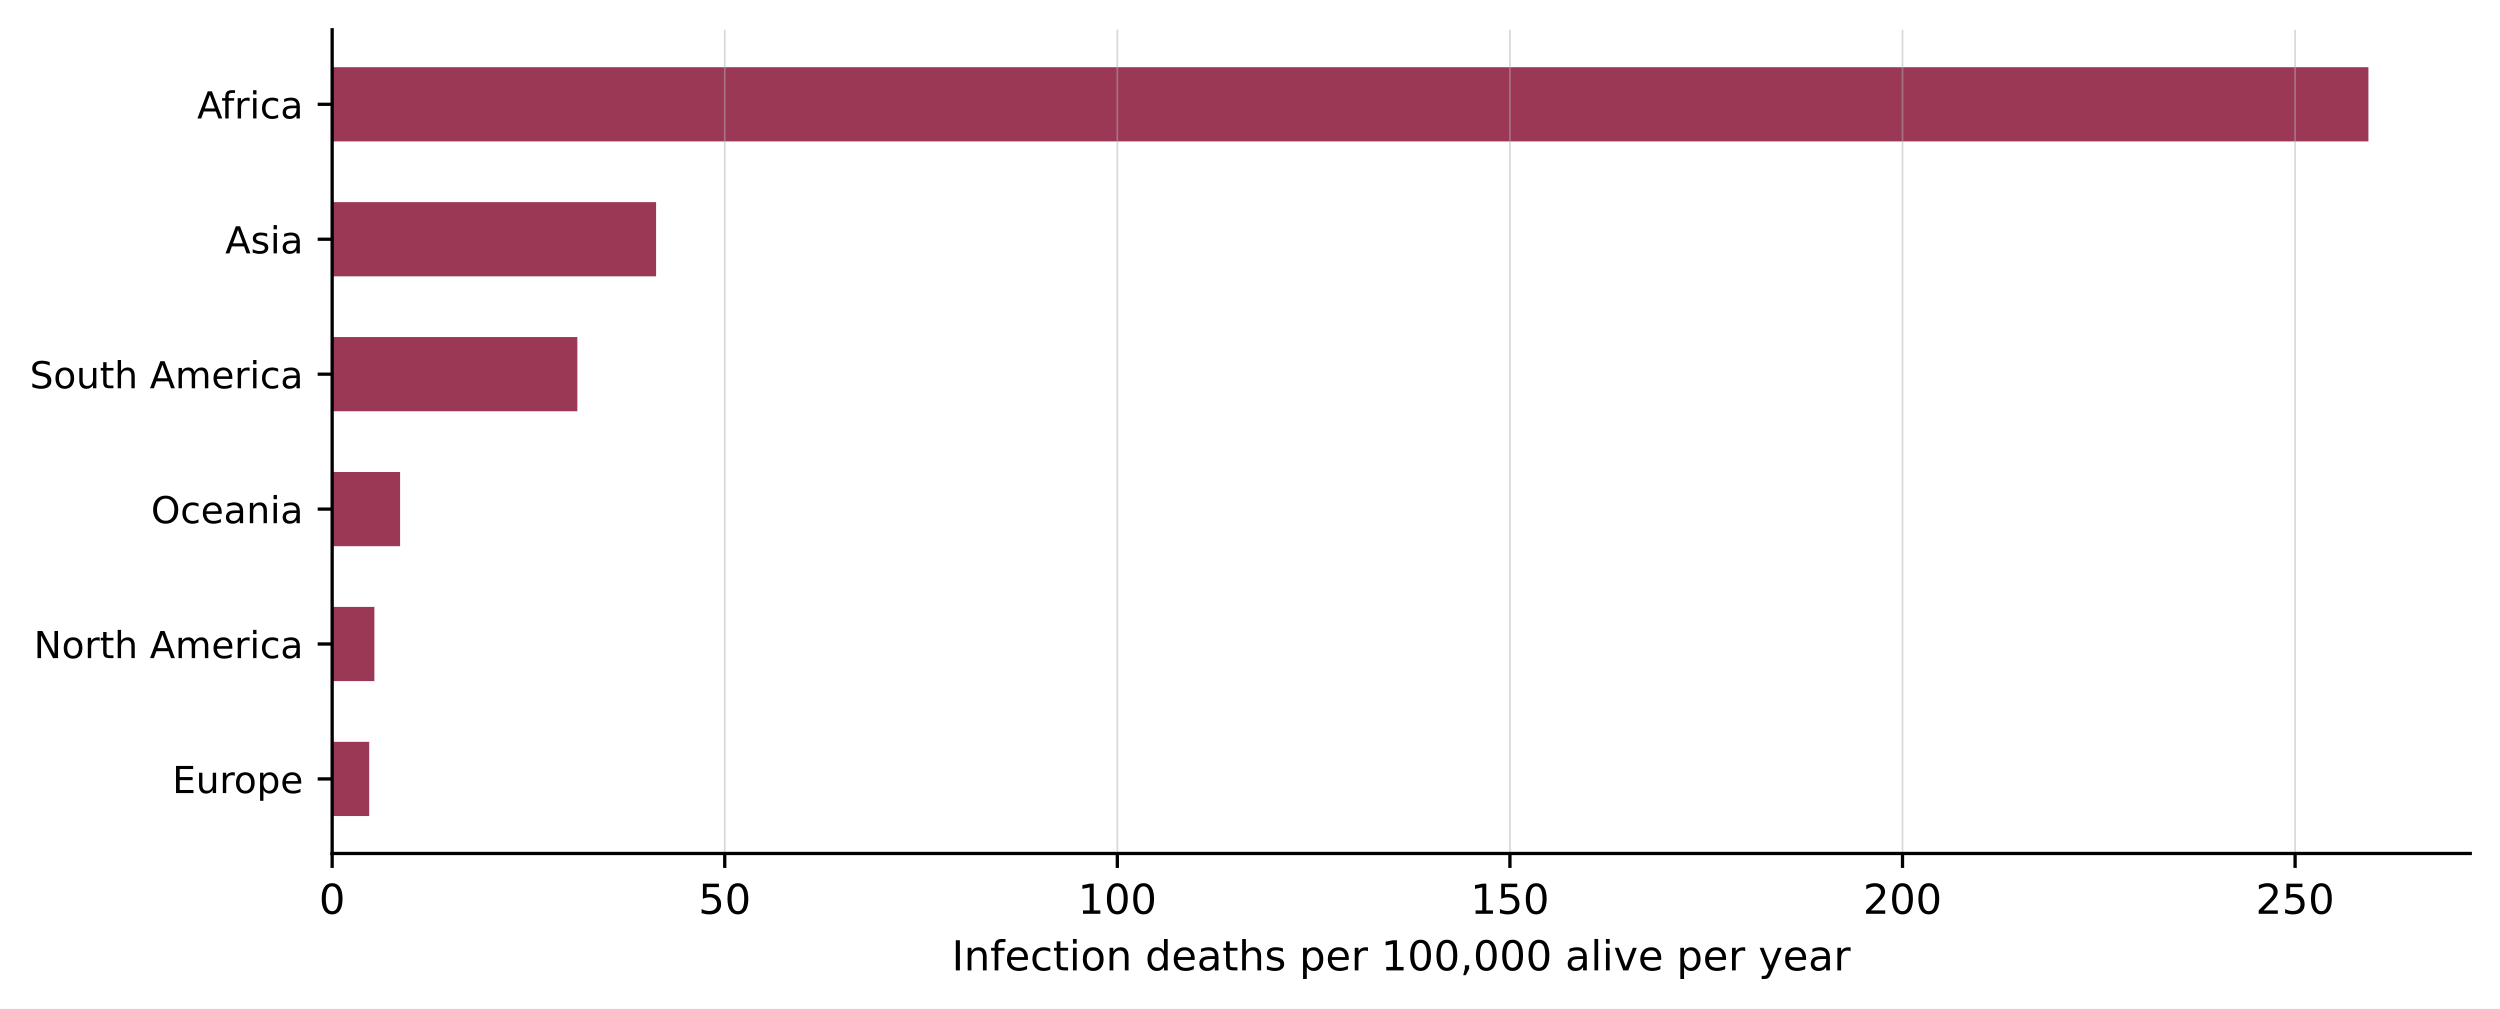
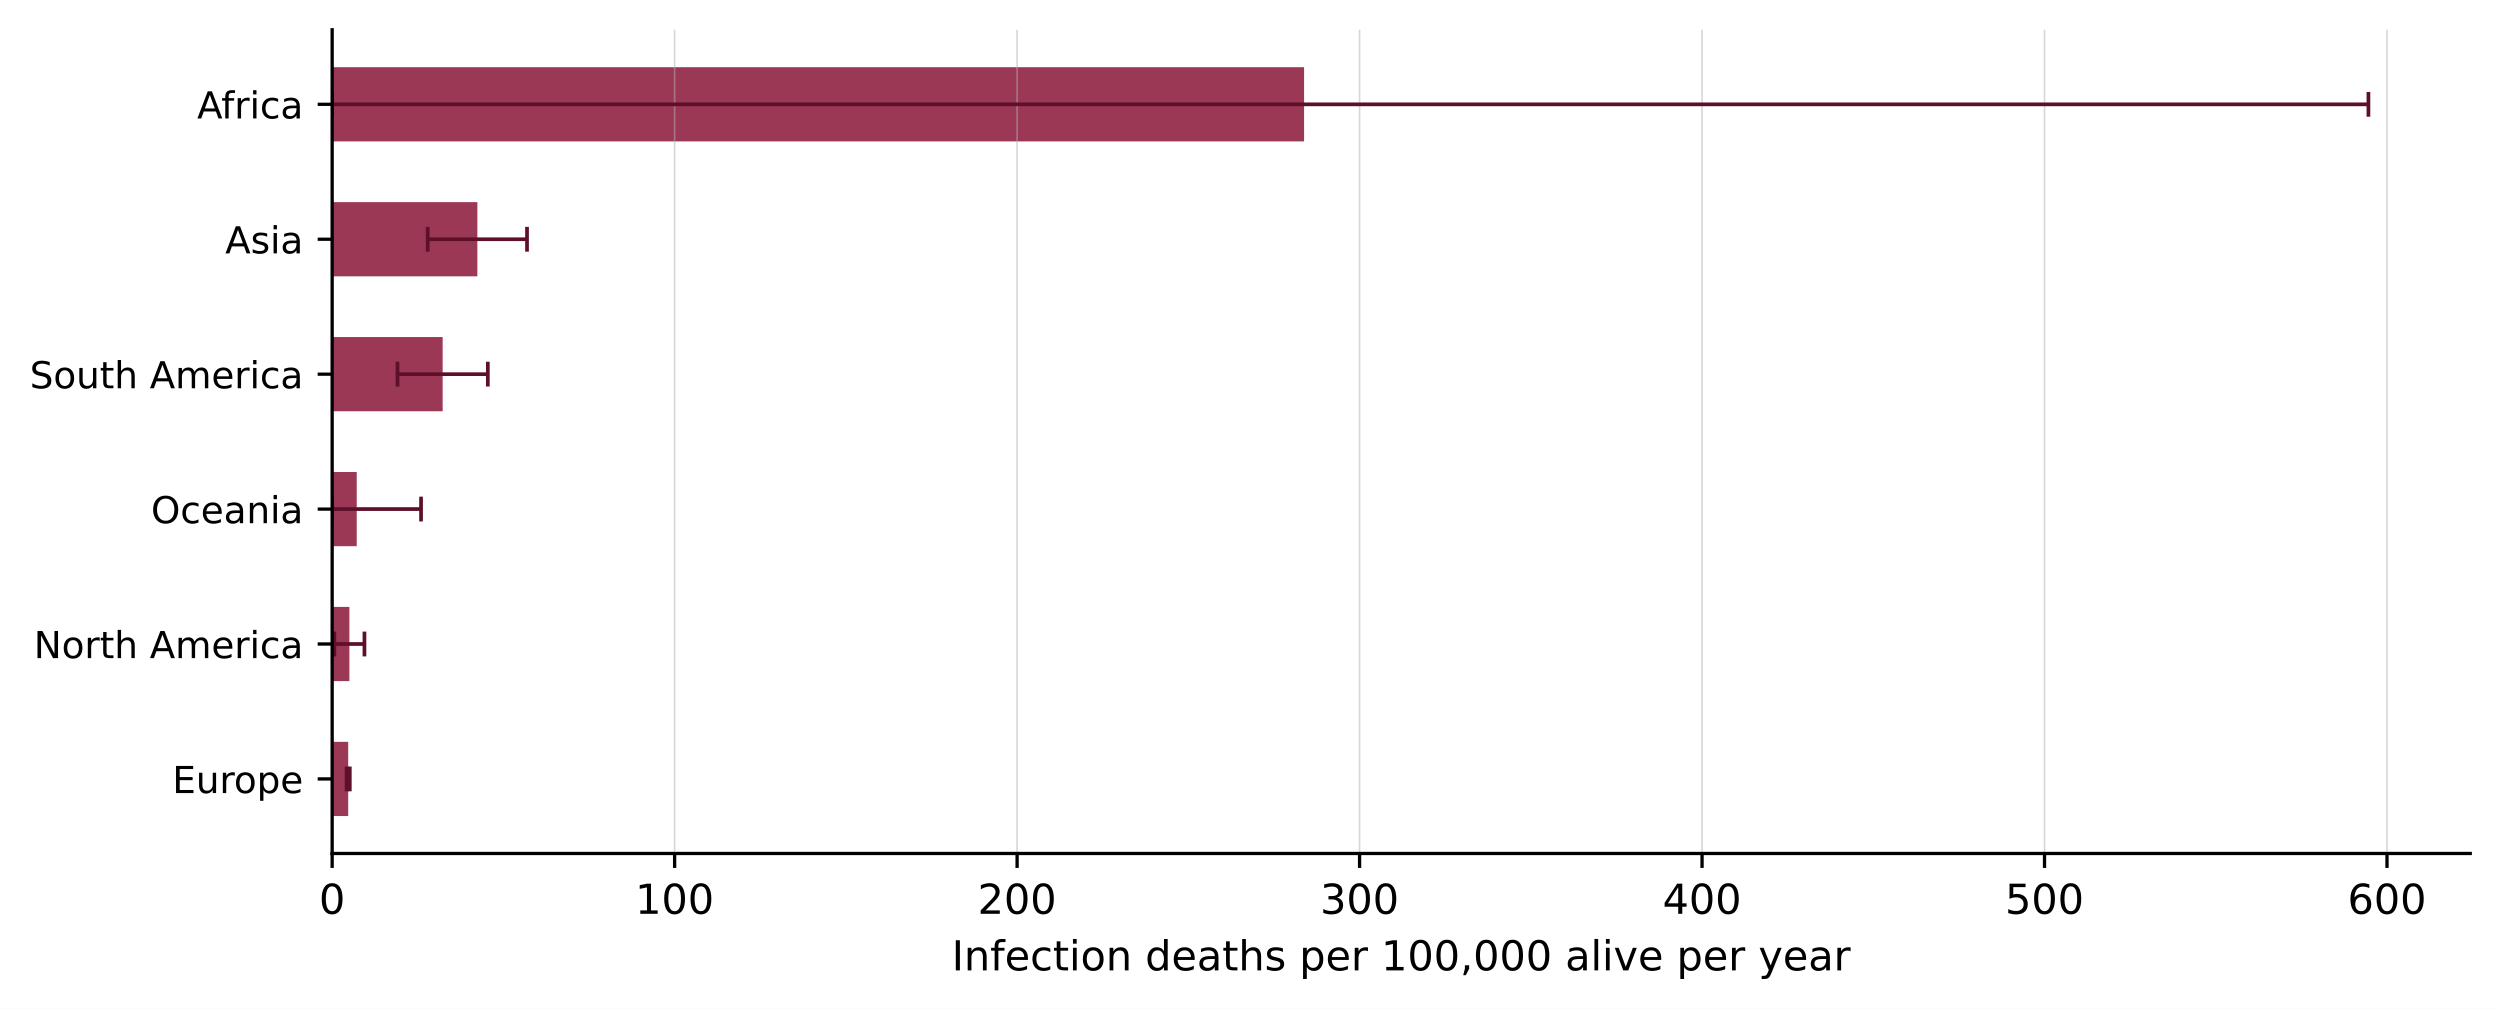
<svg xmlns="http://www.w3.org/2000/svg" xmlns:xlink="http://www.w3.org/1999/xlink" width="604.702pt" height="243.996pt" viewBox="0 0 604.702 243.996" version="1.1">
  <defs>
    <style type="text/css">*{stroke-linejoin: round; stroke-linecap: butt}</style>
  </defs>
  <g id="figure_1">
    <g id="patch_1">
      <path d="M 0 243.996  L 604.702 243.996  L 604.702 0  L 0 0  z " style="fill: #ffffff" />
    </g>
    <g id="axes_1">
      <g id="patch_2">
        <path d="M 80.342 206.44  L 597.502 206.44  L 597.502 7.2  L 80.342 7.2  z " style="fill: #ffffff" />
      </g>
      <g id="patch_3">
-         <path d="M 80.342 197.384  L 89.304 197.384  L 89.304 179.434  L 80.342 179.434  z " clip-path="url(#pdce90c41ec)" style="fill: #8c1d40; opacity: 0.88" />
+         <path d="M 80.342 197.384  L 84.221 197.384  L 84.221 179.434  L 80.342 179.434  z " clip-path="url(#p004471bc8b)" style="fill: #8c1d40; opacity: 0.88" />
      </g>
      <g id="patch_4">
-         <path d="M 80.342 164.748  L 90.557 164.748  L 90.557 146.799  L 80.342 146.799  z " clip-path="url(#pdce90c41ec)" style="fill: #8c1d40; opacity: 0.88" />
+         <path d="M 80.342 164.748  L 84.511 164.748  L 84.511 146.799  L 80.342 146.799  z " clip-path="url(#p004471bc8b)" style="fill: #8c1d40; opacity: 0.88" />
      </g>
      <g id="patch_5">
-         <path d="M 80.342 132.113  L 96.777 132.113  L 96.777 114.163  L 80.342 114.163  z " clip-path="url(#pdce90c41ec)" style="fill: #8c1d40; opacity: 0.88" />
+         <path d="M 80.342 132.113  L 86.286 132.113  L 86.286 114.163  L 80.342 114.163  z " clip-path="url(#p004471bc8b)" style="fill: #8c1d40; opacity: 0.88" />
      </g>
      <g id="patch_6">
-         <path d="M 80.342 99.477  L 139.651 99.477  L 139.651 81.527  L 80.342 81.527  z " clip-path="url(#pdce90c41ec)" style="fill: #8c1d40; opacity: 0.88" />
+         <path d="M 80.342 99.477  L 107.071 99.477  L 107.071 81.527  L 80.342 81.527  z " clip-path="url(#p004471bc8b)" style="fill: #8c1d40; opacity: 0.88" />
      </g>
      <g id="patch_7">
-         <path d="M 80.342 66.841  L 158.698 66.841  L 158.698 48.892  L 80.342 48.892  z " clip-path="url(#pdce90c41ec)" style="fill: #8c1d40; opacity: 0.88" />
+         <path d="M 80.342 66.841  L 115.464 66.841  L 115.464 48.892  L 80.342 48.892  z " clip-path="url(#p004471bc8b)" style="fill: #8c1d40; opacity: 0.88" />
      </g>
      <g id="patch_8">
-         <path d="M 80.342 34.206  L 572.875 34.206  L 572.875 16.256  L 80.342 16.256  z " clip-path="url(#pdce90c41ec)" style="fill: #8c1d40; opacity: 0.88" />
+         <path d="M 80.342 34.206  L 315.433 34.206  L 315.433 16.256  L 80.342 16.256  z " clip-path="url(#p004471bc8b)" style="fill: #8c1d40; opacity: 0.88" />
      </g>
      <g id="matplotlib.axis_1">
        <g id="xtick_1">
          <g id="line2d_1">
-             <path d="M 80.342 206.44  L 80.342 7.2  " clip-path="url(#pdce90c41ec)" style="fill: none; stroke: #b0b0b0; stroke-opacity: 0.5; stroke-width: 0.4; stroke-linecap: square" />
+             <path d="M 80.342 206.44  L 80.342 7.2  " clip-path="url(#p004471bc8b)" style="fill: none; stroke: #b0b0b0; stroke-opacity: 0.5; stroke-width: 0.4; stroke-linecap: square" />
          </g>
          <g id="line2d_2">
            <defs>
-               <path id="m66ada9e03e" d="M 0 0  L 0 3.5  " style="stroke: #000000; stroke-width: 0.8" />
+               <path id="m68726a2977" d="M 0 0  L 0 3.5  " style="stroke: #000000; stroke-width: 0.8" />
            </defs>
            <g>
-               <use xlink:href="#m66ada9e03e" x="80.342" y="206.44" style="stroke: #000000; stroke-width: 0.8" />
+               <use xlink:href="#m68726a2977" x="80.342" y="206.44" style="stroke: #000000; stroke-width: 0.8" />
            </g>
          </g>
          <g id="text_1">
            <g transform="translate(77.16031 221.0384) scale(0.1 -0.1)">
              <defs>
                <path id="DejaVuSans-30" d="M 2034 4250  Q 1547 4250 1301 3770  Q 1056 3291 1056 2328  Q 1056 1369 1301 889  Q 1547 409 2034 409  Q 2525 409 2770 889  Q 3016 1369 3016 2328  Q 3016 3291 2770 3770  Q 2525 4250 2034 4250  z M 2034 4750  Q 2819 4750 3233 4129  Q 3647 3509 3647 2328  Q 3647 1150 3233 529  Q 2819 -91 2034 -91  Q 1250 -91 836 529  Q 422 1150 422 2328  Q 422 3509 836 4129  Q 1250 4750 2034 4750  z " transform="scale(0.015625)" />
              </defs>
              <use xlink:href="#DejaVuSans-30" />
            </g>
          </g>
        </g>
        <g id="xtick_2">
          <g id="line2d_3">
-             <path d="M 175.301 206.44  L 175.301 7.2  " clip-path="url(#pdce90c41ec)" style="fill: none; stroke: #b0b0b0; stroke-opacity: 0.5; stroke-width: 0.4; stroke-linecap: square" />
+             <path d="M 163.179 206.44  L 163.179 7.2  " clip-path="url(#p004471bc8b)" style="fill: none; stroke: #b0b0b0; stroke-opacity: 0.5; stroke-width: 0.4; stroke-linecap: square" />
          </g>
          <g id="line2d_4">
            <g>
-               <use xlink:href="#m66ada9e03e" x="175.301" y="206.44" style="stroke: #000000; stroke-width: 0.8" />
+               <use xlink:href="#m68726a2977" x="163.179" y="206.44" style="stroke: #000000; stroke-width: 0.8" />
            </g>
          </g>
          <g id="text_2">
-             <g transform="translate(168.9387 221.0384) scale(0.1 -0.1)">
-               <defs>
-                 <path id="DejaVuSans-35" d="M 691 4666  L 3169 4666  L 3169 4134  L 1269 4134  L 1269 2991  Q 1406 3038 1543 3061  Q 1681 3084 1819 3084  Q 2600 3084 3056 2656  Q 3513 2228 3513 1497  Q 3513 744 3044 326  Q 2575 -91 1722 -91  Q 1428 -91 1123 -41  Q 819 9 494 109  L 494 744  Q 775 591 1075 516  Q 1375 441 1709 441  Q 2250 441 2565 725  Q 2881 1009 2881 1497  Q 2881 1984 2565 2268  Q 2250 2553 1709 2553  Q 1456 2553 1204 2497  Q 953 2441 691 2322  L 691 4666  z " transform="scale(0.015625)" />
-               </defs>
-               <use xlink:href="#DejaVuSans-35" />
-               <use xlink:href="#DejaVuSans-30" transform="translate(63.62305 0)" />
+             <g transform="translate(153.6357 221.0384) scale(0.1 -0.1)">
+               <defs>
+                 <path id="DejaVuSans-31" d="M 794 531  L 1825 531  L 1825 4091  L 703 3866  L 703 4441  L 1819 4666  L 2450 4666  L 2450 531  L 3481 531  L 3481 0  L 794 0  L 794 531  z " transform="scale(0.015625)" />
+               </defs>
+               <use xlink:href="#DejaVuSans-31" />
+               <use xlink:href="#DejaVuSans-30" transform="translate(63.62305 0)" />
+               <use xlink:href="#DejaVuSans-30" transform="translate(127.2461 0)" />
            </g>
          </g>
        </g>
        <g id="xtick_3">
          <g id="line2d_5">
-             <path d="M 270.261 206.44  L 270.261 7.2  " clip-path="url(#pdce90c41ec)" style="fill: none; stroke: #b0b0b0; stroke-opacity: 0.5; stroke-width: 0.4; stroke-linecap: square" />
+             <path d="M 246.017 206.44  L 246.017 7.2  " clip-path="url(#p004471bc8b)" style="fill: none; stroke: #b0b0b0; stroke-opacity: 0.5; stroke-width: 0.4; stroke-linecap: square" />
          </g>
          <g id="line2d_6">
            <g>
-               <use xlink:href="#m66ada9e03e" x="270.261" y="206.44" style="stroke: #000000; stroke-width: 0.8" />
+               <use xlink:href="#m68726a2977" x="246.017" y="206.44" style="stroke: #000000; stroke-width: 0.8" />
            </g>
          </g>
          <g id="text_3">
-             <g transform="translate(260.7171 221.0384) scale(0.1 -0.1)">
-               <defs>
-                 <path id="DejaVuSans-31" d="M 794 531  L 1825 531  L 1825 4091  L 703 3866  L 703 4441  L 1819 4666  L 2450 4666  L 2450 531  L 3481 531  L 3481 0  L 794 0  L 794 531  z " transform="scale(0.015625)" />
-               </defs>
-               <use xlink:href="#DejaVuSans-31" />
+             <g transform="translate(236.4735 221.0384) scale(0.1 -0.1)">
+               <defs>
+                 <path id="DejaVuSans-32" d="M 1228 531  L 3431 531  L 3431 0  L 469 0  L 469 531  Q 828 903 1448 1529  Q 2069 2156 2228 2338  Q 2531 2678 2651 2914  Q 2772 3150 2772 3378  Q 2772 3750 2511 3984  Q 2250 4219 1831 4219  Q 1534 4219 1204 4116  Q 875 4013 500 3803  L 500 4441  Q 881 4594 1212 4672  Q 1544 4750 1819 4750  Q 2544 4750 2975 4387  Q 3406 4025 3406 3419  Q 3406 3131 3298 2873  Q 3191 2616 2906 2266  Q 2828 2175 2409 1742  Q 1991 1309 1228 531  z " transform="scale(0.015625)" />
+               </defs>
+               <use xlink:href="#DejaVuSans-32" />
              <use xlink:href="#DejaVuSans-30" transform="translate(63.62305 0)" />
              <use xlink:href="#DejaVuSans-30" transform="translate(127.2461 0)" />
            </g>
          </g>
        </g>
        <g id="xtick_4">
          <g id="line2d_7">
-             <path d="M 365.221 206.44  L 365.221 7.2  " clip-path="url(#pdce90c41ec)" style="fill: none; stroke: #b0b0b0; stroke-opacity: 0.5; stroke-width: 0.4; stroke-linecap: square" />
+             <path d="M 328.855 206.44  L 328.855 7.2  " clip-path="url(#p004471bc8b)" style="fill: none; stroke: #b0b0b0; stroke-opacity: 0.5; stroke-width: 0.4; stroke-linecap: square" />
          </g>
          <g id="line2d_8">
            <g>
-               <use xlink:href="#m66ada9e03e" x="365.221" y="206.44" style="stroke: #000000; stroke-width: 0.8" />
+               <use xlink:href="#m68726a2977" x="328.855" y="206.44" style="stroke: #000000; stroke-width: 0.8" />
            </g>
          </g>
          <g id="text_4">
-             <g transform="translate(355.6768 221.0384) scale(0.1 -0.1)">
-               <use xlink:href="#DejaVuSans-31" />
-               <use xlink:href="#DejaVuSans-35" transform="translate(63.62305 0)" />
+             <g transform="translate(319.3114 221.0384) scale(0.1 -0.1)">
+               <defs>
+                 <path id="DejaVuSans-33" d="M 2597 2516  Q 3050 2419 3304 2112  Q 3559 1806 3559 1356  Q 3559 666 3084 287  Q 2609 -91 1734 -91  Q 1441 -91 1130 -33  Q 819 25 488 141  L 488 750  Q 750 597 1062 519  Q 1375 441 1716 441  Q 2309 441 2620 675  Q 2931 909 2931 1356  Q 2931 1769 2642 2001  Q 2353 2234 1838 2234  L 1294 2234  L 1294 2753  L 1863 2753  Q 2328 2753 2575 2939  Q 2822 3125 2822 3475  Q 2822 3834 2567 4026  Q 2313 4219 1838 4219  Q 1578 4219 1281 4162  Q 984 4106 628 3988  L 628 4550  Q 988 4650 1302 4700  Q 1616 4750 1894 4750  Q 2613 4750 3031 4423  Q 3450 4097 3450 3541  Q 3450 3153 3228 2886  Q 3006 2619 2597 2516  z " transform="scale(0.015625)" />
+               </defs>
+               <use xlink:href="#DejaVuSans-33" />
+               <use xlink:href="#DejaVuSans-30" transform="translate(63.62305 0)" />
              <use xlink:href="#DejaVuSans-30" transform="translate(127.2461 0)" />
            </g>
          </g>
        </g>
        <g id="xtick_5">
          <g id="line2d_9">
-             <path d="M 460.18 206.44  L 460.18 7.2  " clip-path="url(#pdce90c41ec)" style="fill: none; stroke: #b0b0b0; stroke-opacity: 0.5; stroke-width: 0.4; stroke-linecap: square" />
+             <path d="M 411.693 206.44  L 411.693 7.2  " clip-path="url(#p004471bc8b)" style="fill: none; stroke: #b0b0b0; stroke-opacity: 0.5; stroke-width: 0.4; stroke-linecap: square" />
          </g>
          <g id="line2d_10">
            <g>
-               <use xlink:href="#m66ada9e03e" x="460.18" y="206.44" style="stroke: #000000; stroke-width: 0.8" />
+               <use xlink:href="#m68726a2977" x="411.693" y="206.44" style="stroke: #000000; stroke-width: 0.8" />
            </g>
          </g>
          <g id="text_5">
-             <g transform="translate(450.6365 221.0384) scale(0.1 -0.1)">
-               <defs>
-                 <path id="DejaVuSans-32" d="M 1228 531  L 3431 531  L 3431 0  L 469 0  L 469 531  Q 828 903 1448 1529  Q 2069 2156 2228 2338  Q 2531 2678 2651 2914  Q 2772 3150 2772 3378  Q 2772 3750 2511 3984  Q 2250 4219 1831 4219  Q 1534 4219 1204 4116  Q 875 4013 500 3803  L 500 4441  Q 881 4594 1212 4672  Q 1544 4750 1819 4750  Q 2544 4750 2975 4387  Q 3406 4025 3406 3419  Q 3406 3131 3298 2873  Q 3191 2616 2906 2266  Q 2828 2175 2409 1742  Q 1991 1309 1228 531  z " transform="scale(0.015625)" />
-               </defs>
-               <use xlink:href="#DejaVuSans-32" />
+             <g transform="translate(402.1492 221.0384) scale(0.1 -0.1)">
+               <defs>
+                 <path id="DejaVuSans-34" d="M 2419 4116  L 825 1625  L 2419 1625  L 2419 4116  z M 2253 4666  L 3047 4666  L 3047 1625  L 3713 1625  L 3713 1100  L 3047 1100  L 3047 0  L 2419 0  L 2419 1100  L 313 1100  L 313 1709  L 2253 4666  z " transform="scale(0.015625)" />
+               </defs>
+               <use xlink:href="#DejaVuSans-34" />
              <use xlink:href="#DejaVuSans-30" transform="translate(63.62305 0)" />
              <use xlink:href="#DejaVuSans-30" transform="translate(127.2461 0)" />
            </g>
          </g>
        </g>
        <g id="xtick_6">
          <g id="line2d_11">
-             <path d="M 555.14 206.44  L 555.14 7.2  " clip-path="url(#pdce90c41ec)" style="fill: none; stroke: #b0b0b0; stroke-opacity: 0.5; stroke-width: 0.4; stroke-linecap: square" />
+             <path d="M 494.531 206.44  L 494.531 7.2  " clip-path="url(#p004471bc8b)" style="fill: none; stroke: #b0b0b0; stroke-opacity: 0.5; stroke-width: 0.4; stroke-linecap: square" />
          </g>
          <g id="line2d_12">
            <g>
-               <use xlink:href="#m66ada9e03e" x="555.14" y="206.44" style="stroke: #000000; stroke-width: 0.8" />
+               <use xlink:href="#m68726a2977" x="494.531" y="206.44" style="stroke: #000000; stroke-width: 0.8" />
            </g>
          </g>
          <g id="text_6">
-             <g transform="translate(545.5961 221.0384) scale(0.1 -0.1)">
-               <use xlink:href="#DejaVuSans-32" />
-               <use xlink:href="#DejaVuSans-35" transform="translate(63.62305 0)" />
-               <use xlink:href="#DejaVuSans-30" transform="translate(127.2461 0)" />
-             </g>
-           </g>
-         </g>
-         <g id="text_7">
+             <g transform="translate(484.9871 221.0384) scale(0.1 -0.1)">
+               <defs>
+                 <path id="DejaVuSans-35" d="M 691 4666  L 3169 4666  L 3169 4134  L 1269 4134  L 1269 2991  Q 1406 3038 1543 3061  Q 1681 3084 1819 3084  Q 2600 3084 3056 2656  Q 3513 2228 3513 1497  Q 3513 744 3044 326  Q 2575 -91 1722 -91  Q 1428 -91 1123 -41  Q 819 9 494 109  L 494 744  Q 775 591 1075 516  Q 1375 441 1709 441  Q 2250 441 2565 725  Q 2881 1009 2881 1497  Q 2881 1984 2565 2268  Q 2250 2553 1709 2553  Q 1456 2553 1204 2497  Q 953 2441 691 2322  L 691 4666  z " transform="scale(0.015625)" />
+               </defs>
+               <use xlink:href="#DejaVuSans-35" />
+               <use xlink:href="#DejaVuSans-30" transform="translate(63.62305 0)" />
+               <use xlink:href="#DejaVuSans-30" transform="translate(127.2461 0)" />
+             </g>
+           </g>
+         </g>
+         <g id="xtick_7">
+           <g id="line2d_13">
+             <path d="M 577.369 206.44  L 577.369 7.2  " clip-path="url(#p004471bc8b)" style="fill: none; stroke: #b0b0b0; stroke-opacity: 0.5; stroke-width: 0.4; stroke-linecap: square" />
+           </g>
+           <g id="line2d_14">
+             <g>
+               <use xlink:href="#m68726a2977" x="577.369" y="206.44" style="stroke: #000000; stroke-width: 0.8" />
+             </g>
+           </g>
+           <g id="text_7">
+             <g transform="translate(567.8249 221.0384) scale(0.1 -0.1)">
+               <defs>
+                 <path id="DejaVuSans-36" d="M 2113 2584  Q 1688 2584 1439 2293  Q 1191 2003 1191 1497  Q 1191 994 1439 701  Q 1688 409 2113 409  Q 2538 409 2786 701  Q 3034 994 3034 1497  Q 3034 2003 2786 2293  Q 2538 2584 2113 2584  z M 3366 4563  L 3366 3988  Q 3128 4100 2886 4159  Q 2644 4219 2406 4219  Q 1781 4219 1451 3797  Q 1122 3375 1075 2522  Q 1259 2794 1537 2939  Q 1816 3084 2150 3084  Q 2853 3084 3261 2657  Q 3669 2231 3669 1497  Q 3669 778 3244 343  Q 2819 -91 2113 -91  Q 1303 -91 875 529  Q 447 1150 447 2328  Q 447 3434 972 4092  Q 1497 4750 2381 4750  Q 2619 4750 2861 4703  Q 3103 4656 3366 4563  z " transform="scale(0.015625)" />
+               </defs>
+               <use xlink:href="#DejaVuSans-36" />
+               <use xlink:href="#DejaVuSans-30" transform="translate(63.62305 0)" />
+               <use xlink:href="#DejaVuSans-30" transform="translate(127.2461 0)" />
+             </g>
+           </g>
+         </g>
+         <g id="text_8">
          <g transform="translate(230.2091 234.7166) scale(0.1 -0.1)">
            <defs>
              <path id="DejaVuSans-49" d="M 628 4666  L 1259 4666  L 1259 0  L 628 0  L 628 4666  z " transform="scale(0.015625)" />
              <path id="DejaVuSans-6e" d="M 3513 2113  L 3513 0  L 2938 0  L 2938 2094  Q 2938 2591 2744 2837  Q 2550 3084 2163 3084  Q 1697 3084 1428 2787  Q 1159 2491 1159 1978  L 1159 0  L 581 0  L 581 3500  L 1159 3500  L 1159 2956  Q 1366 3272 1645 3428  Q 1925 3584 2291 3584  Q 2894 3584 3203 3211  Q 3513 2838 3513 2113  z " transform="scale(0.015625)" />
              <path id="DejaVuSans-66" d="M 2375 4863  L 2375 4384  L 1825 4384  Q 1516 4384 1395 4259  Q 1275 4134 1275 3809  L 1275 3500  L 2222 3500  L 2222 3053  L 1275 3053  L 1275 0  L 697 0  L 697 3053  L 147 3053  L 147 3500  L 697 3500  L 697 3744  Q 697 4328 969 4595  Q 1241 4863 1831 4863  L 2375 4863  z " transform="scale(0.015625)" />
              <path id="DejaVuSans-65" d="M 3597 1894  L 3597 1613  L 953 1613  Q 991 1019 1311 708  Q 1631 397 2203 397  Q 2534 397 2845 478  Q 3156 559 3463 722  L 3463 178  Q 3153 47 2828 -22  Q 2503 -91 2169 -91  Q 1331 -91 842 396  Q 353 884 353 1716  Q 353 2575 817 3079  Q 1281 3584 2069 3584  Q 2775 3584 3186 3129  Q 3597 2675 3597 1894  z M 3022 2063  Q 3016 2534 2758 2815  Q 2500 3097 2075 3097  Q 1594 3097 1305 2825  Q 1016 2553 972 2059  L 3022 2063  z " transform="scale(0.015625)" />
              <path id="DejaVuSans-63" d="M 3122 3366  L 3122 2828  Q 2878 2963 2633 3030  Q 2388 3097 2138 3097  Q 1578 3097 1268 2742  Q 959 2388 959 1747  Q 959 1106 1268 751  Q 1578 397 2138 397  Q 2388 397 2633 464  Q 2878 531 3122 666  L 3122 134  Q 2881 22 2623 -34  Q 2366 -91 2075 -91  Q 1284 -91 818 406  Q 353 903 353 1747  Q 353 2603 823 3093  Q 1294 3584 2113 3584  Q 2378 3584 2631 3529  Q 2884 3475 3122 3366  z " transform="scale(0.015625)" />
              <path id="DejaVuSans-74" d="M 1172 4494  L 1172 3500  L 2356 3500  L 2356 3053  L 1172 3053  L 1172 1153  Q 1172 725 1289 603  Q 1406 481 1766 481  L 2356 481  L 2356 0  L 1766 0  Q 1100 0 847 248  Q 594 497 594 1153  L 594 3053  L 172 3053  L 172 3500  L 594 3500  L 594 4494  L 1172 4494  z " transform="scale(0.015625)" />
              <path id="DejaVuSans-69" d="M 603 3500  L 1178 3500  L 1178 0  L 603 0  L 603 3500  z M 603 4863  L 1178 4863  L 1178 4134  L 603 4134  L 603 4863  z " transform="scale(0.015625)" />
              <path id="DejaVuSans-6f" d="M 1959 3097  Q 1497 3097 1228 2736  Q 959 2375 959 1747  Q 959 1119 1226 758  Q 1494 397 1959 397  Q 2419 397 2687 759  Q 2956 1122 2956 1747  Q 2956 2369 2687 2733  Q 2419 3097 1959 3097  z M 1959 3584  Q 2709 3584 3137 3096  Q 3566 2609 3566 1747  Q 3566 888 3137 398  Q 2709 -91 1959 -91  Q 1206 -91 779 398  Q 353 888 353 1747  Q 353 2609 779 3096  Q 1206 3584 1959 3584  z " transform="scale(0.015625)" />
              <path id="DejaVuSans-20" transform="scale(0.015625)" />
              <path id="DejaVuSans-64" d="M 2906 2969  L 2906 4863  L 3481 4863  L 3481 0  L 2906 0  L 2906 525  Q 2725 213 2448 61  Q 2172 -91 1784 -91  Q 1150 -91 751 415  Q 353 922 353 1747  Q 353 2572 751 3078  Q 1150 3584 1784 3584  Q 2172 3584 2448 3432  Q 2725 3281 2906 2969  z M 947 1747  Q 947 1113 1208 752  Q 1469 391 1925 391  Q 2381 391 2643 752  Q 2906 1113 2906 1747  Q 2906 2381 2643 2742  Q 2381 3103 1925 3103  Q 1469 3103 1208 2742  Q 947 2381 947 1747  z " transform="scale(0.015625)" />
              <path id="DejaVuSans-61" d="M 2194 1759  Q 1497 1759 1228 1600  Q 959 1441 959 1056  Q 959 750 1161 570  Q 1363 391 1709 391  Q 2188 391 2477 730  Q 2766 1069 2766 1631  L 2766 1759  L 2194 1759  z M 3341 1997  L 3341 0  L 2766 0  L 2766 531  Q 2569 213 2275 61  Q 1981 -91 1556 -91  Q 1019 -91 701 211  Q 384 513 384 1019  Q 384 1609 779 1909  Q 1175 2209 1959 2209  L 2766 2209  L 2766 2266  Q 2766 2663 2505 2880  Q 2244 3097 1772 3097  Q 1472 3097 1187 3025  Q 903 2953 641 2809  L 641 3341  Q 956 3463 1253 3523  Q 1550 3584 1831 3584  Q 2591 3584 2966 3190  Q 3341 2797 3341 1997  z " transform="scale(0.015625)" />
              <path id="DejaVuSans-68" d="M 3513 2113  L 3513 0  L 2938 0  L 2938 2094  Q 2938 2591 2744 2837  Q 2550 3084 2163 3084  Q 1697 3084 1428 2787  Q 1159 2491 1159 1978  L 1159 0  L 581 0  L 581 4863  L 1159 4863  L 1159 2956  Q 1366 3272 1645 3428  Q 1925 3584 2291 3584  Q 2894 3584 3203 3211  Q 3513 2838 3513 2113  z " transform="scale(0.015625)" />
              <path id="DejaVuSans-73" d="M 2834 3397  L 2834 2853  Q 2591 2978 2328 3040  Q 2066 3103 1784 3103  Q 1356 3103 1142 2972  Q 928 2841 928 2578  Q 928 2378 1081 2264  Q 1234 2150 1697 2047  L 1894 2003  Q 2506 1872 2764 1633  Q 3022 1394 3022 966  Q 3022 478 2636 193  Q 2250 -91 1575 -91  Q 1294 -91 989 -36  Q 684 19 347 128  L 347 722  Q 666 556 975 473  Q 1284 391 1588 391  Q 1994 391 2212 530  Q 2431 669 2431 922  Q 2431 1156 2273 1281  Q 2116 1406 1581 1522  L 1381 1569  Q 847 1681 609 1914  Q 372 2147 372 2553  Q 372 3047 722 3315  Q 1072 3584 1716 3584  Q 2034 3584 2315 3537  Q 2597 3491 2834 3397  z " transform="scale(0.015625)" />
              <path id="DejaVuSans-70" d="M 1159 525  L 1159 -1331  L 581 -1331  L 581 3500  L 1159 3500  L 1159 2969  Q 1341 3281 1617 3432  Q 1894 3584 2278 3584  Q 2916 3584 3314 3078  Q 3713 2572 3713 1747  Q 3713 922 3314 415  Q 2916 -91 2278 -91  Q 1894 -91 1617 61  Q 1341 213 1159 525  z M 3116 1747  Q 3116 2381 2855 2742  Q 2594 3103 2138 3103  Q 1681 3103 1420 2742  Q 1159 2381 1159 1747  Q 1159 1113 1420 752  Q 1681 391 2138 391  Q 2594 391 2855 752  Q 3116 1113 3116 1747  z " transform="scale(0.015625)" />
              <path id="DejaVuSans-72" d="M 2631 2963  Q 2534 3019 2420 3045  Q 2306 3072 2169 3072  Q 1681 3072 1420 2755  Q 1159 2438 1159 1844  L 1159 0  L 581 0  L 581 3500  L 1159 3500  L 1159 2956  Q 1341 3275 1631 3429  Q 1922 3584 2338 3584  Q 2397 3584 2469 3576  Q 2541 3569 2628 3553  L 2631 2963  z " transform="scale(0.015625)" />
              <path id="DejaVuSans-2c" d="M 750 794  L 1409 794  L 1409 256  L 897 -744  L 494 -744  L 750 256  L 750 794  z " transform="scale(0.015625)" />
              <path id="DejaVuSans-6c" d="M 603 4863  L 1178 4863  L 1178 0  L 603 0  L 603 4863  z " transform="scale(0.015625)" />
              <path id="DejaVuSans-76" d="M 191 3500  L 800 3500  L 1894 563  L 2988 3500  L 3597 3500  L 2284 0  L 1503 0  L 191 3500  z " transform="scale(0.015625)" />
              <path id="DejaVuSans-79" d="M 2059 -325  Q 1816 -950 1584 -1140  Q 1353 -1331 966 -1331  L 506 -1331  L 506 -850  L 844 -850  Q 1081 -850 1212 -737  Q 1344 -625 1503 -206  L 1606 56  L 191 3500  L 800 3500  L 1894 763  L 2988 3500  L 3597 3500  L 2059 -325  z " transform="scale(0.015625)" />
            </defs>
            <use xlink:href="#DejaVuSans-49" />
            <use xlink:href="#DejaVuSans-6e" transform="translate(29.49219 0)" />
            <use xlink:href="#DejaVuSans-66" transform="translate(92.87109 0)" />
            <use xlink:href="#DejaVuSans-65" transform="translate(128.0762 0)" />
            <use xlink:href="#DejaVuSans-63" transform="translate(189.5996 0)" />
            <use xlink:href="#DejaVuSans-74" transform="translate(244.5801 0)" />
            <use xlink:href="#DejaVuSans-69" transform="translate(283.7891 0)" />
            <use xlink:href="#DejaVuSans-6f" transform="translate(311.5723 0)" />
            <use xlink:href="#DejaVuSans-6e" transform="translate(372.7539 0)" />
            <use xlink:href="#DejaVuSans-20" transform="translate(436.1328 0)" />
            <use xlink:href="#DejaVuSans-64" transform="translate(467.9199 0)" />
            <use xlink:href="#DejaVuSans-65" transform="translate(531.3965 0)" />
            <use xlink:href="#DejaVuSans-61" transform="translate(592.9199 0)" />
            <use xlink:href="#DejaVuSans-74" transform="translate(654.1992 0)" />
            <use xlink:href="#DejaVuSans-68" transform="translate(693.4082 0)" />
            <use xlink:href="#DejaVuSans-73" transform="translate(756.7871 0)" />
            <use xlink:href="#DejaVuSans-20" transform="translate(808.8867 0)" />
            <use xlink:href="#DejaVuSans-70" transform="translate(840.6738 0)" />
            <use xlink:href="#DejaVuSans-65" transform="translate(904.1504 0)" />
            <use xlink:href="#DejaVuSans-72" transform="translate(965.6738 0)" />
            <use xlink:href="#DejaVuSans-20" transform="translate(1006.787 0)" />
            <use xlink:href="#DejaVuSans-31" transform="translate(1038.574 0)" />
            <use xlink:href="#DejaVuSans-30" transform="translate(1102.197 0)" />
            <use xlink:href="#DejaVuSans-30" transform="translate(1165.82 0)" />
            <use xlink:href="#DejaVuSans-2c" transform="translate(1229.443 0)" />
            <use xlink:href="#DejaVuSans-30" transform="translate(1261.23 0)" />
            <use xlink:href="#DejaVuSans-30" transform="translate(1324.854 0)" />
            <use xlink:href="#DejaVuSans-30" transform="translate(1388.477 0)" />
            <use xlink:href="#DejaVuSans-20" transform="translate(1452.1 0)" />
            <use xlink:href="#DejaVuSans-61" transform="translate(1483.887 0)" />
            <use xlink:href="#DejaVuSans-6c" transform="translate(1545.166 0)" />
            <use xlink:href="#DejaVuSans-69" transform="translate(1572.949 0)" />
            <use xlink:href="#DejaVuSans-76" transform="translate(1600.732 0)" />
            <use xlink:href="#DejaVuSans-65" transform="translate(1659.912 0)" />
            <use xlink:href="#DejaVuSans-20" transform="translate(1721.436 0)" />
            <use xlink:href="#DejaVuSans-70" transform="translate(1753.223 0)" />
            <use xlink:href="#DejaVuSans-65" transform="translate(1816.699 0)" />
            <use xlink:href="#DejaVuSans-72" transform="translate(1878.223 0)" />
            <use xlink:href="#DejaVuSans-20" transform="translate(1919.336 0)" />
            <use xlink:href="#DejaVuSans-79" transform="translate(1951.123 0)" />
            <use xlink:href="#DejaVuSans-65" transform="translate(2010.303 0)" />
            <use xlink:href="#DejaVuSans-61" transform="translate(2071.826 0)" />
            <use xlink:href="#DejaVuSans-72" transform="translate(2133.105 0)" />
          </g>
        </g>
      </g>
      <g id="matplotlib.axis_2">
        <g id="ytick_1">
-           <g id="line2d_13">
+           <g id="line2d_15">
            <defs>
-               <path id="m13a8816330" d="M 0 0  L -3.5 0  " style="stroke: #000000; stroke-width: 0.8" />
+               <path id="m593747f162" d="M 0 0  L -3.5 0  " style="stroke: #000000; stroke-width: 0.8" />
            </defs>
            <g>
-               <use xlink:href="#m13a8816330" x="80.342" y="188.409" style="stroke: #000000; stroke-width: 0.8" />
-             </g>
-           </g>
-           <g id="text_8">
+               <use xlink:href="#m593747f162" x="80.342" y="188.409" style="stroke: #000000; stroke-width: 0.8" />
+             </g>
+           </g>
+           <g id="text_9">
            <g transform="translate(41.69531 191.8282) scale(0.09 -0.09)">
              <defs>
                <path id="DejaVuSans-45" d="M 628 4666  L 3578 4666  L 3578 4134  L 1259 4134  L 1259 2753  L 3481 2753  L 3481 2222  L 1259 2222  L 1259 531  L 3634 531  L 3634 0  L 628 0  L 628 4666  z " transform="scale(0.015625)" />
                <path id="DejaVuSans-75" d="M 544 1381  L 544 3500  L 1119 3500  L 1119 1403  Q 1119 906 1312 657  Q 1506 409 1894 409  Q 2359 409 2629 706  Q 2900 1003 2900 1516  L 2900 3500  L 3475 3500  L 3475 0  L 2900 0  L 2900 538  Q 2691 219 2414 64  Q 2138 -91 1772 -91  Q 1169 -91 856 284  Q 544 659 544 1381  z M 1991 3584  L 1991 3584  z " transform="scale(0.015625)" />
              </defs>
              <use xlink:href="#DejaVuSans-45" />
              <use xlink:href="#DejaVuSans-75" transform="translate(63.18359 0)" />
              <use xlink:href="#DejaVuSans-72" transform="translate(126.5625 0)" />
              <use xlink:href="#DejaVuSans-6f" transform="translate(165.4258 0)" />
              <use xlink:href="#DejaVuSans-70" transform="translate(226.6074 0)" />
              <use xlink:href="#DejaVuSans-65" transform="translate(290.084 0)" />
            </g>
          </g>
        </g>
        <g id="ytick_2">
-           <g id="line2d_14">
-             <g>
-               <use xlink:href="#m13a8816330" x="80.342" y="155.773" style="stroke: #000000; stroke-width: 0.8" />
-             </g>
-           </g>
-           <g id="text_9">
+           <g id="line2d_16">
+             <g>
+               <use xlink:href="#m593747f162" x="80.342" y="155.773" style="stroke: #000000; stroke-width: 0.8" />
+             </g>
+           </g>
+           <g id="text_10">
            <g transform="translate(8.184375 159.1926) scale(0.09 -0.09)">
              <defs>
                <path id="DejaVuSans-4e" d="M 628 4666  L 1478 4666  L 3547 763  L 3547 4666  L 4159 4666  L 4159 0  L 3309 0  L 1241 3903  L 1241 0  L 628 0  L 628 4666  z " transform="scale(0.015625)" />
                <path id="DejaVuSans-41" d="M 2188 4044  L 1331 1722  L 3047 1722  L 2188 4044  z M 1831 4666  L 2547 4666  L 4325 0  L 3669 0  L 3244 1197  L 1141 1197  L 716 0  L 50 0  L 1831 4666  z " transform="scale(0.015625)" />
                <path id="DejaVuSans-6d" d="M 3328 2828  Q 3544 3216 3844 3400  Q 4144 3584 4550 3584  Q 5097 3584 5394 3201  Q 5691 2819 5691 2113  L 5691 0  L 5113 0  L 5113 2094  Q 5113 2597 4934 2840  Q 4756 3084 4391 3084  Q 3944 3084 3684 2787  Q 3425 2491 3425 1978  L 3425 0  L 2847 0  L 2847 2094  Q 2847 2600 2669 2842  Q 2491 3084 2119 3084  Q 1678 3084 1418 2786  Q 1159 2488 1159 1978  L 1159 0  L 581 0  L 581 3500  L 1159 3500  L 1159 2956  Q 1356 3278 1631 3431  Q 1906 3584 2284 3584  Q 2666 3584 2933 3390  Q 3200 3197 3328 2828  z " transform="scale(0.015625)" />
              </defs>
              <use xlink:href="#DejaVuSans-4e" />
              <use xlink:href="#DejaVuSans-6f" transform="translate(74.80469 0)" />
              <use xlink:href="#DejaVuSans-72" transform="translate(135.9863 0)" />
              <use xlink:href="#DejaVuSans-74" transform="translate(177.0996 0)" />
              <use xlink:href="#DejaVuSans-68" transform="translate(216.3086 0)" />
              <use xlink:href="#DejaVuSans-20" transform="translate(279.6875 0)" />
              <use xlink:href="#DejaVuSans-41" transform="translate(311.4746 0)" />
              <use xlink:href="#DejaVuSans-6d" transform="translate(379.8828 0)" />
              <use xlink:href="#DejaVuSans-65" transform="translate(477.2949 0)" />
              <use xlink:href="#DejaVuSans-72" transform="translate(538.8184 0)" />
              <use xlink:href="#DejaVuSans-69" transform="translate(579.9316 0)" />
              <use xlink:href="#DejaVuSans-63" transform="translate(607.7148 0)" />
              <use xlink:href="#DejaVuSans-61" transform="translate(662.6953 0)" />
            </g>
          </g>
        </g>
        <g id="ytick_3">
-           <g id="line2d_15">
-             <g>
-               <use xlink:href="#m13a8816330" x="80.342" y="123.138" style="stroke: #000000; stroke-width: 0.8" />
-             </g>
-           </g>
-           <g id="text_10">
+           <g id="line2d_17">
+             <g>
+               <use xlink:href="#m593747f162" x="80.342" y="123.138" style="stroke: #000000; stroke-width: 0.8" />
+             </g>
+           </g>
+           <g id="text_11">
            <g transform="translate(36.53578 126.5571) scale(0.09 -0.09)">
              <defs>
                <path id="DejaVuSans-4f" d="M 2522 4238  Q 1834 4238 1429 3725  Q 1025 3213 1025 2328  Q 1025 1447 1429 934  Q 1834 422 2522 422  Q 3209 422 3611 934  Q 4013 1447 4013 2328  Q 4013 3213 3611 3725  Q 3209 4238 2522 4238  z M 2522 4750  Q 3503 4750 4090 4092  Q 4678 3434 4678 2328  Q 4678 1225 4090 567  Q 3503 -91 2522 -91  Q 1538 -91 948 565  Q 359 1222 359 2328  Q 359 3434 948 4092  Q 1538 4750 2522 4750  z " transform="scale(0.015625)" />
              </defs>
              <use xlink:href="#DejaVuSans-4f" />
              <use xlink:href="#DejaVuSans-63" transform="translate(78.71094 0)" />
              <use xlink:href="#DejaVuSans-65" transform="translate(133.6914 0)" />
              <use xlink:href="#DejaVuSans-61" transform="translate(195.2148 0)" />
              <use xlink:href="#DejaVuSans-6e" transform="translate(256.4941 0)" />
              <use xlink:href="#DejaVuSans-69" transform="translate(319.873 0)" />
              <use xlink:href="#DejaVuSans-61" transform="translate(347.6562 0)" />
            </g>
          </g>
        </g>
        <g id="ytick_4">
-           <g id="line2d_16">
-             <g>
-               <use xlink:href="#m13a8816330" x="80.342" y="90.502" style="stroke: #000000; stroke-width: 0.8" />
-             </g>
-           </g>
-           <g id="text_11">
+           <g id="line2d_18">
+             <g>
+               <use xlink:href="#m593747f162" x="80.342" y="90.502" style="stroke: #000000; stroke-width: 0.8" />
+             </g>
+           </g>
+           <g id="text_12">
            <g transform="translate(7.2 93.92153) scale(0.09 -0.09)">
              <defs>
                <path id="DejaVuSans-53" d="M 3425 4513  L 3425 3897  Q 3066 4069 2747 4153  Q 2428 4238 2131 4238  Q 1616 4238 1336 4038  Q 1056 3838 1056 3469  Q 1056 3159 1242 3001  Q 1428 2844 1947 2747  L 2328 2669  Q 3034 2534 3370 2195  Q 3706 1856 3706 1288  Q 3706 609 3251 259  Q 2797 -91 1919 -91  Q 1588 -91 1214 -16  Q 841 59 441 206  L 441 856  Q 825 641 1194 531  Q 1563 422 1919 422  Q 2459 422 2753 634  Q 3047 847 3047 1241  Q 3047 1584 2836 1778  Q 2625 1972 2144 2069  L 1759 2144  Q 1053 2284 737 2584  Q 422 2884 422 3419  Q 422 4038 858 4394  Q 1294 4750 2059 4750  Q 2388 4750 2728 4690  Q 3069 4631 3425 4513  z " transform="scale(0.015625)" />
              </defs>
              <use xlink:href="#DejaVuSans-53" />
              <use xlink:href="#DejaVuSans-6f" transform="translate(63.47656 0)" />
              <use xlink:href="#DejaVuSans-75" transform="translate(124.6582 0)" />
              <use xlink:href="#DejaVuSans-74" transform="translate(188.0371 0)" />
              <use xlink:href="#DejaVuSans-68" transform="translate(227.2461 0)" />
              <use xlink:href="#DejaVuSans-20" transform="translate(290.625 0)" />
              <use xlink:href="#DejaVuSans-41" transform="translate(322.4121 0)" />
              <use xlink:href="#DejaVuSans-6d" transform="translate(390.8203 0)" />
              <use xlink:href="#DejaVuSans-65" transform="translate(488.2324 0)" />
              <use xlink:href="#DejaVuSans-72" transform="translate(549.7559 0)" />
              <use xlink:href="#DejaVuSans-69" transform="translate(590.8691 0)" />
              <use xlink:href="#DejaVuSans-63" transform="translate(618.6523 0)" />
              <use xlink:href="#DejaVuSans-61" transform="translate(673.6328 0)" />
            </g>
          </g>
        </g>
        <g id="ytick_5">
-           <g id="line2d_17">
-             <g>
-               <use xlink:href="#m13a8816330" x="80.342" y="57.867" style="stroke: #000000; stroke-width: 0.8" />
-             </g>
-           </g>
-           <g id="text_12">
+           <g id="line2d_19">
+             <g>
+               <use xlink:href="#m593747f162" x="80.342" y="57.867" style="stroke: #000000; stroke-width: 0.8" />
+             </g>
+           </g>
+           <g id="text_13">
            <g transform="translate(54.48094 61.28598) scale(0.09 -0.09)">
              <use xlink:href="#DejaVuSans-41" />
              <use xlink:href="#DejaVuSans-73" transform="translate(68.4082 0)" />
              <use xlink:href="#DejaVuSans-69" transform="translate(120.5078 0)" />
              <use xlink:href="#DejaVuSans-61" transform="translate(148.291 0)" />
            </g>
          </g>
        </g>
        <g id="ytick_6">
-           <g id="line2d_18">
-             <g>
-               <use xlink:href="#m13a8816330" x="80.342" y="25.231" style="stroke: #000000; stroke-width: 0.8" />
-             </g>
-           </g>
-           <g id="text_13">
+           <g id="line2d_20">
+             <g>
+               <use xlink:href="#m593747f162" x="80.342" y="25.231" style="stroke: #000000; stroke-width: 0.8" />
+             </g>
+           </g>
+           <g id="text_14">
            <g transform="translate(47.67891 28.65044) scale(0.09 -0.09)">
              <use xlink:href="#DejaVuSans-41" />
              <use xlink:href="#DejaVuSans-66" transform="translate(64.7832 0)" />
              <use xlink:href="#DejaVuSans-72" transform="translate(99.98828 0)" />
              <use xlink:href="#DejaVuSans-69" transform="translate(141.1016 0)" />
              <use xlink:href="#DejaVuSans-63" transform="translate(168.8848 0)" />
              <use xlink:href="#DejaVuSans-61" transform="translate(223.8652 0)" />
            </g>
          </g>
        </g>
      </g>
+       <g id="LineCollection_1">
+         <path d="M 83.836 188.409  L 84.605 188.409  " clip-path="url(#p004471bc8b)" style="fill: none; stroke: #5e102a; stroke-width: 0.9" />
+         <path d="M 80.87 155.773  L 88.151 155.773  " clip-path="url(#p004471bc8b)" style="fill: none; stroke: #5e102a; stroke-width: 0.9" />
+         <path d="M 80.342 123.138  L 101.843 123.138  " clip-path="url(#p004471bc8b)" style="fill: none; stroke: #5e102a; stroke-width: 0.9" />
+         <path d="M 96.147 90.502  L 117.995 90.502  " clip-path="url(#p004471bc8b)" style="fill: none; stroke: #5e102a; stroke-width: 0.9" />
+         <path d="M 103.452 57.867  L 127.476 57.867  " clip-path="url(#p004471bc8b)" style="fill: none; stroke: #5e102a; stroke-width: 0.9" />
+         <path d="M 80.342 25.231  L 572.875 25.231  " clip-path="url(#p004471bc8b)" style="fill: none; stroke: #5e102a; stroke-width: 0.9" />
+       </g>
+       <g id="line2d_21">
+         <defs>
+           <path id="m0b3a3bc996" d="M 0 3  L 0 -3  " style="stroke: #5e102a; stroke-width: 0.9" />
+         </defs>
+         <g clip-path="url(#p004471bc8b)">
+           <use xlink:href="#m0b3a3bc996" x="83.836" y="188.409" style="fill: #1f77b4; stroke: #5e102a; stroke-width: 0.9" />
+           <use xlink:href="#m0b3a3bc996" x="80.87" y="155.773" style="fill: #1f77b4; stroke: #5e102a; stroke-width: 0.9" />
+           <use xlink:href="#m0b3a3bc996" x="80.342" y="123.138" style="fill: #1f77b4; stroke: #5e102a; stroke-width: 0.9" />
+           <use xlink:href="#m0b3a3bc996" x="96.147" y="90.502" style="fill: #1f77b4; stroke: #5e102a; stroke-width: 0.9" />
+           <use xlink:href="#m0b3a3bc996" x="103.452" y="57.867" style="fill: #1f77b4; stroke: #5e102a; stroke-width: 0.9" />
+           <use xlink:href="#m0b3a3bc996" x="80.342" y="25.231" style="fill: #1f77b4; stroke: #5e102a; stroke-width: 0.9" />
+         </g>
+       </g>
+       <g id="line2d_22">
+         <g clip-path="url(#p004471bc8b)">
+           <use xlink:href="#m0b3a3bc996" x="84.605" y="188.409" style="fill: #1f77b4; stroke: #5e102a; stroke-width: 0.9" />
+           <use xlink:href="#m0b3a3bc996" x="88.151" y="155.773" style="fill: #1f77b4; stroke: #5e102a; stroke-width: 0.9" />
+           <use xlink:href="#m0b3a3bc996" x="101.843" y="123.138" style="fill: #1f77b4; stroke: #5e102a; stroke-width: 0.9" />
+           <use xlink:href="#m0b3a3bc996" x="117.995" y="90.502" style="fill: #1f77b4; stroke: #5e102a; stroke-width: 0.9" />
+           <use xlink:href="#m0b3a3bc996" x="127.476" y="57.867" style="fill: #1f77b4; stroke: #5e102a; stroke-width: 0.9" />
+           <use xlink:href="#m0b3a3bc996" x="572.875" y="25.231" style="fill: #1f77b4; stroke: #5e102a; stroke-width: 0.9" />
+         </g>
+       </g>
      <g id="patch_9">
        <path d="M 80.342 206.44  L 80.342 7.2  " style="fill: none; stroke: #000000; stroke-width: 0.8; stroke-linejoin: miter; stroke-linecap: square" />
      </g>
      <g id="patch_10">
        <path d="M 80.342 206.44  L 597.502 206.44  " style="fill: none; stroke: #000000; stroke-width: 0.8; stroke-linejoin: miter; stroke-linecap: square" />
      </g>
    </g>
  </g>
  <defs>
-     <clipPath id="pdce90c41ec">
+     <clipPath id="p004471bc8b">
      <rect x="80.342" y="7.2" width="517.16" height="199.24" />
    </clipPath>
  </defs>
</svg>
